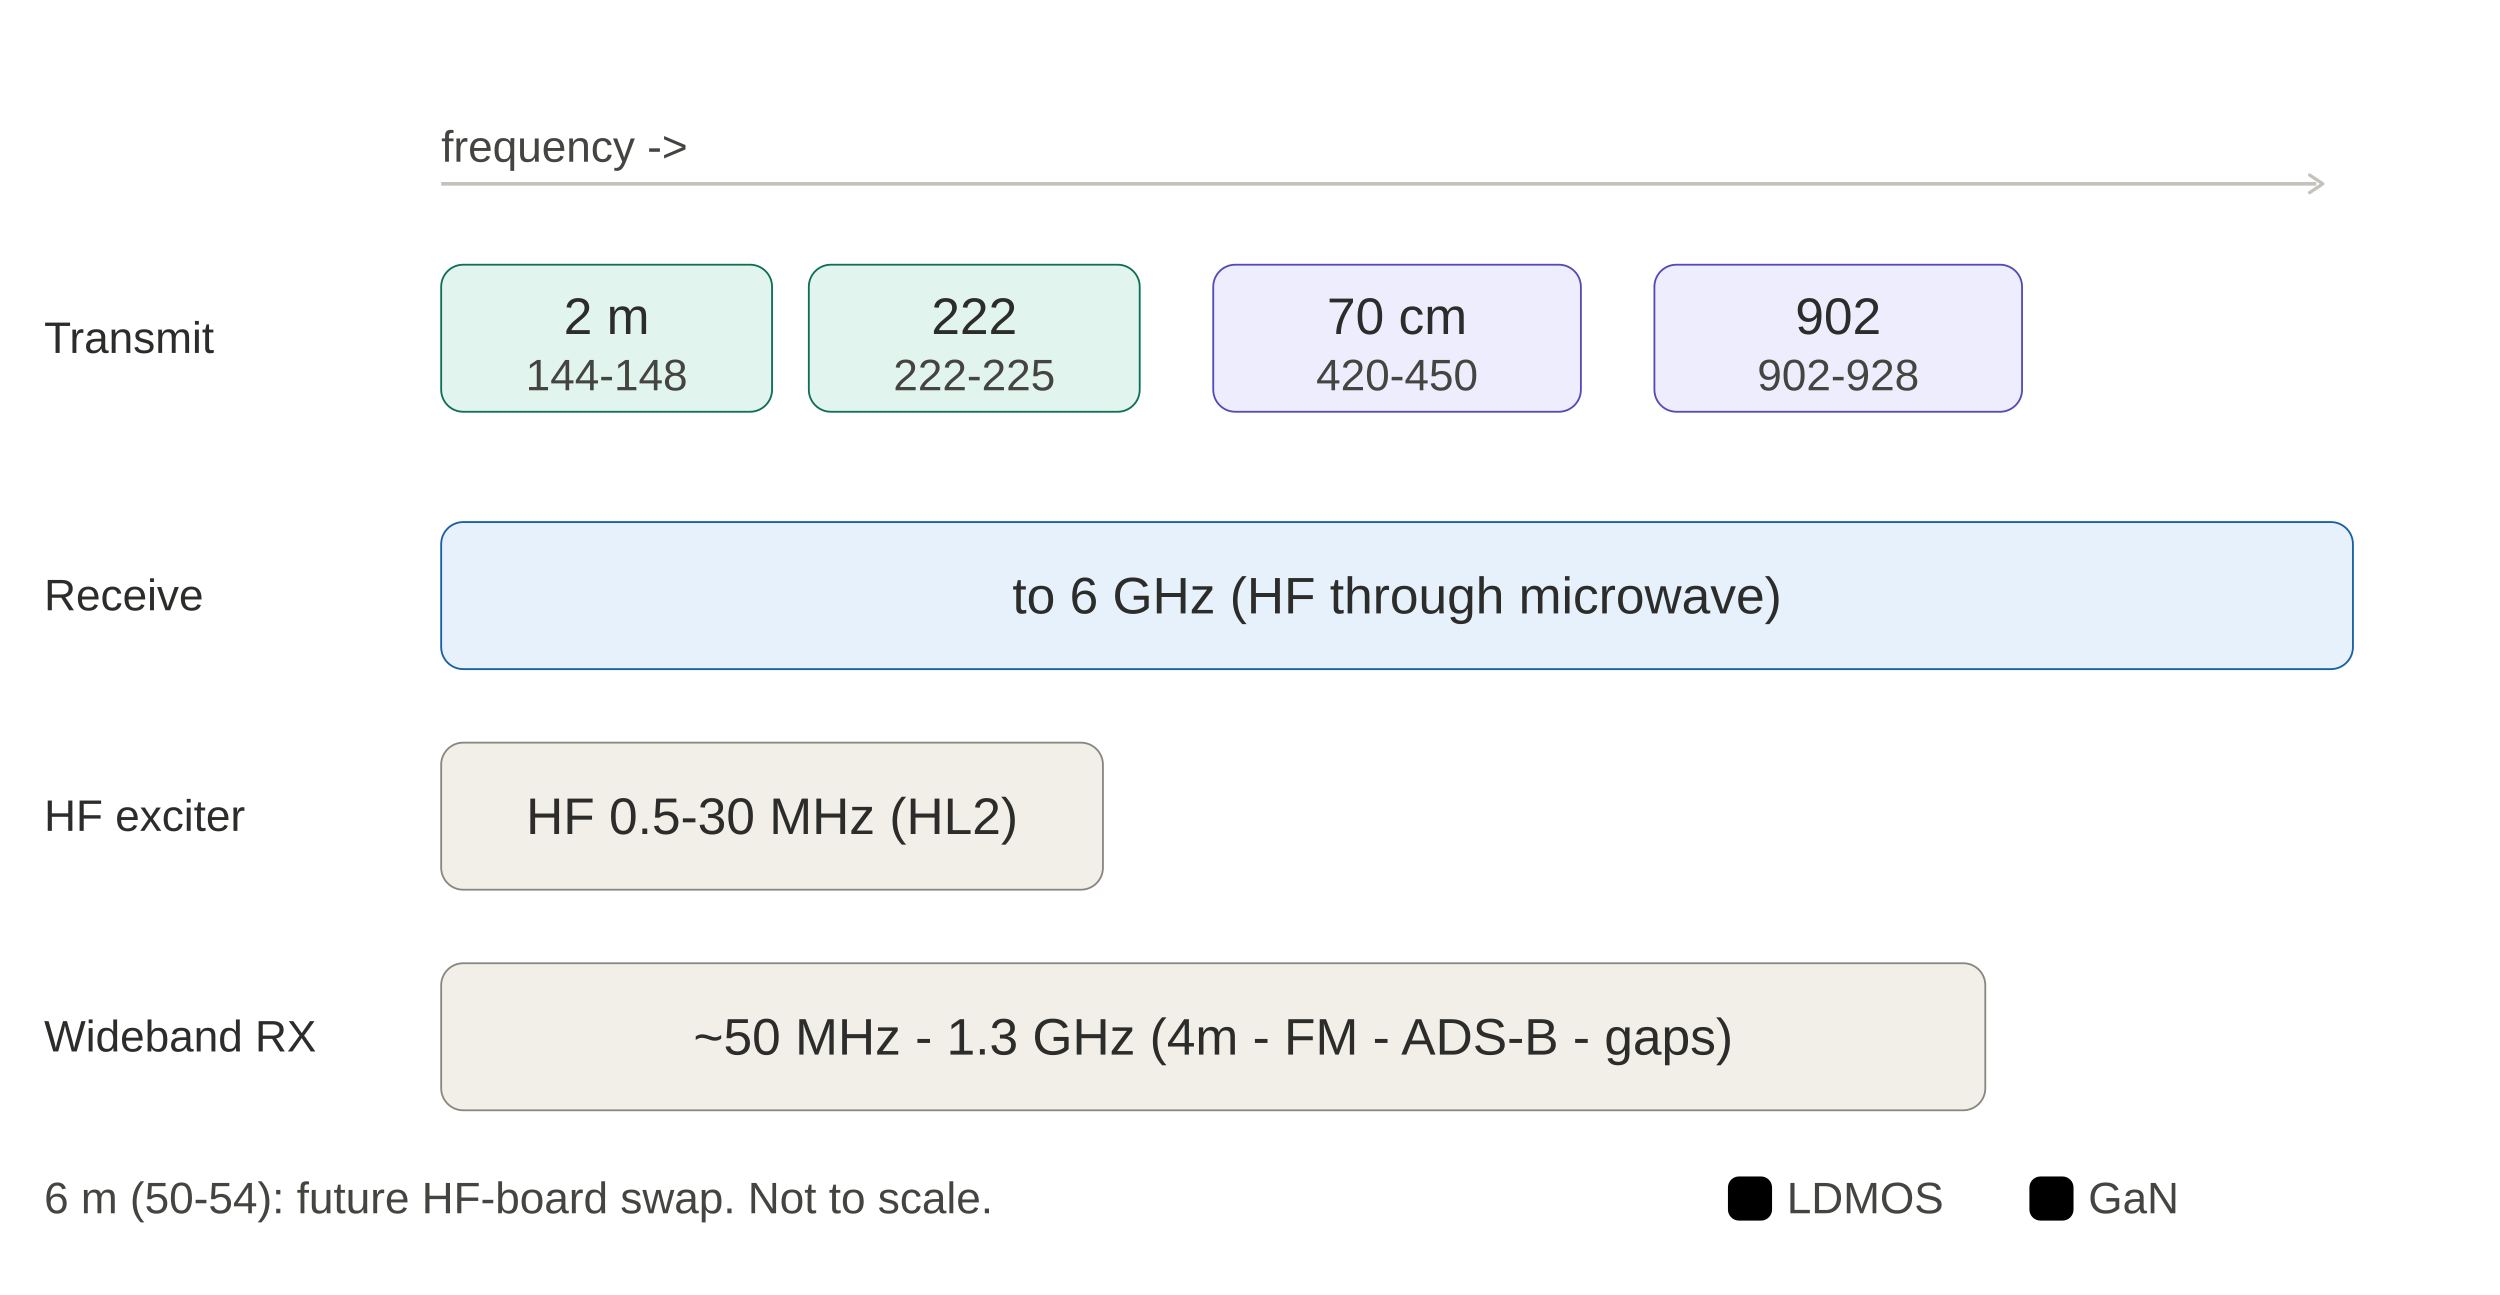
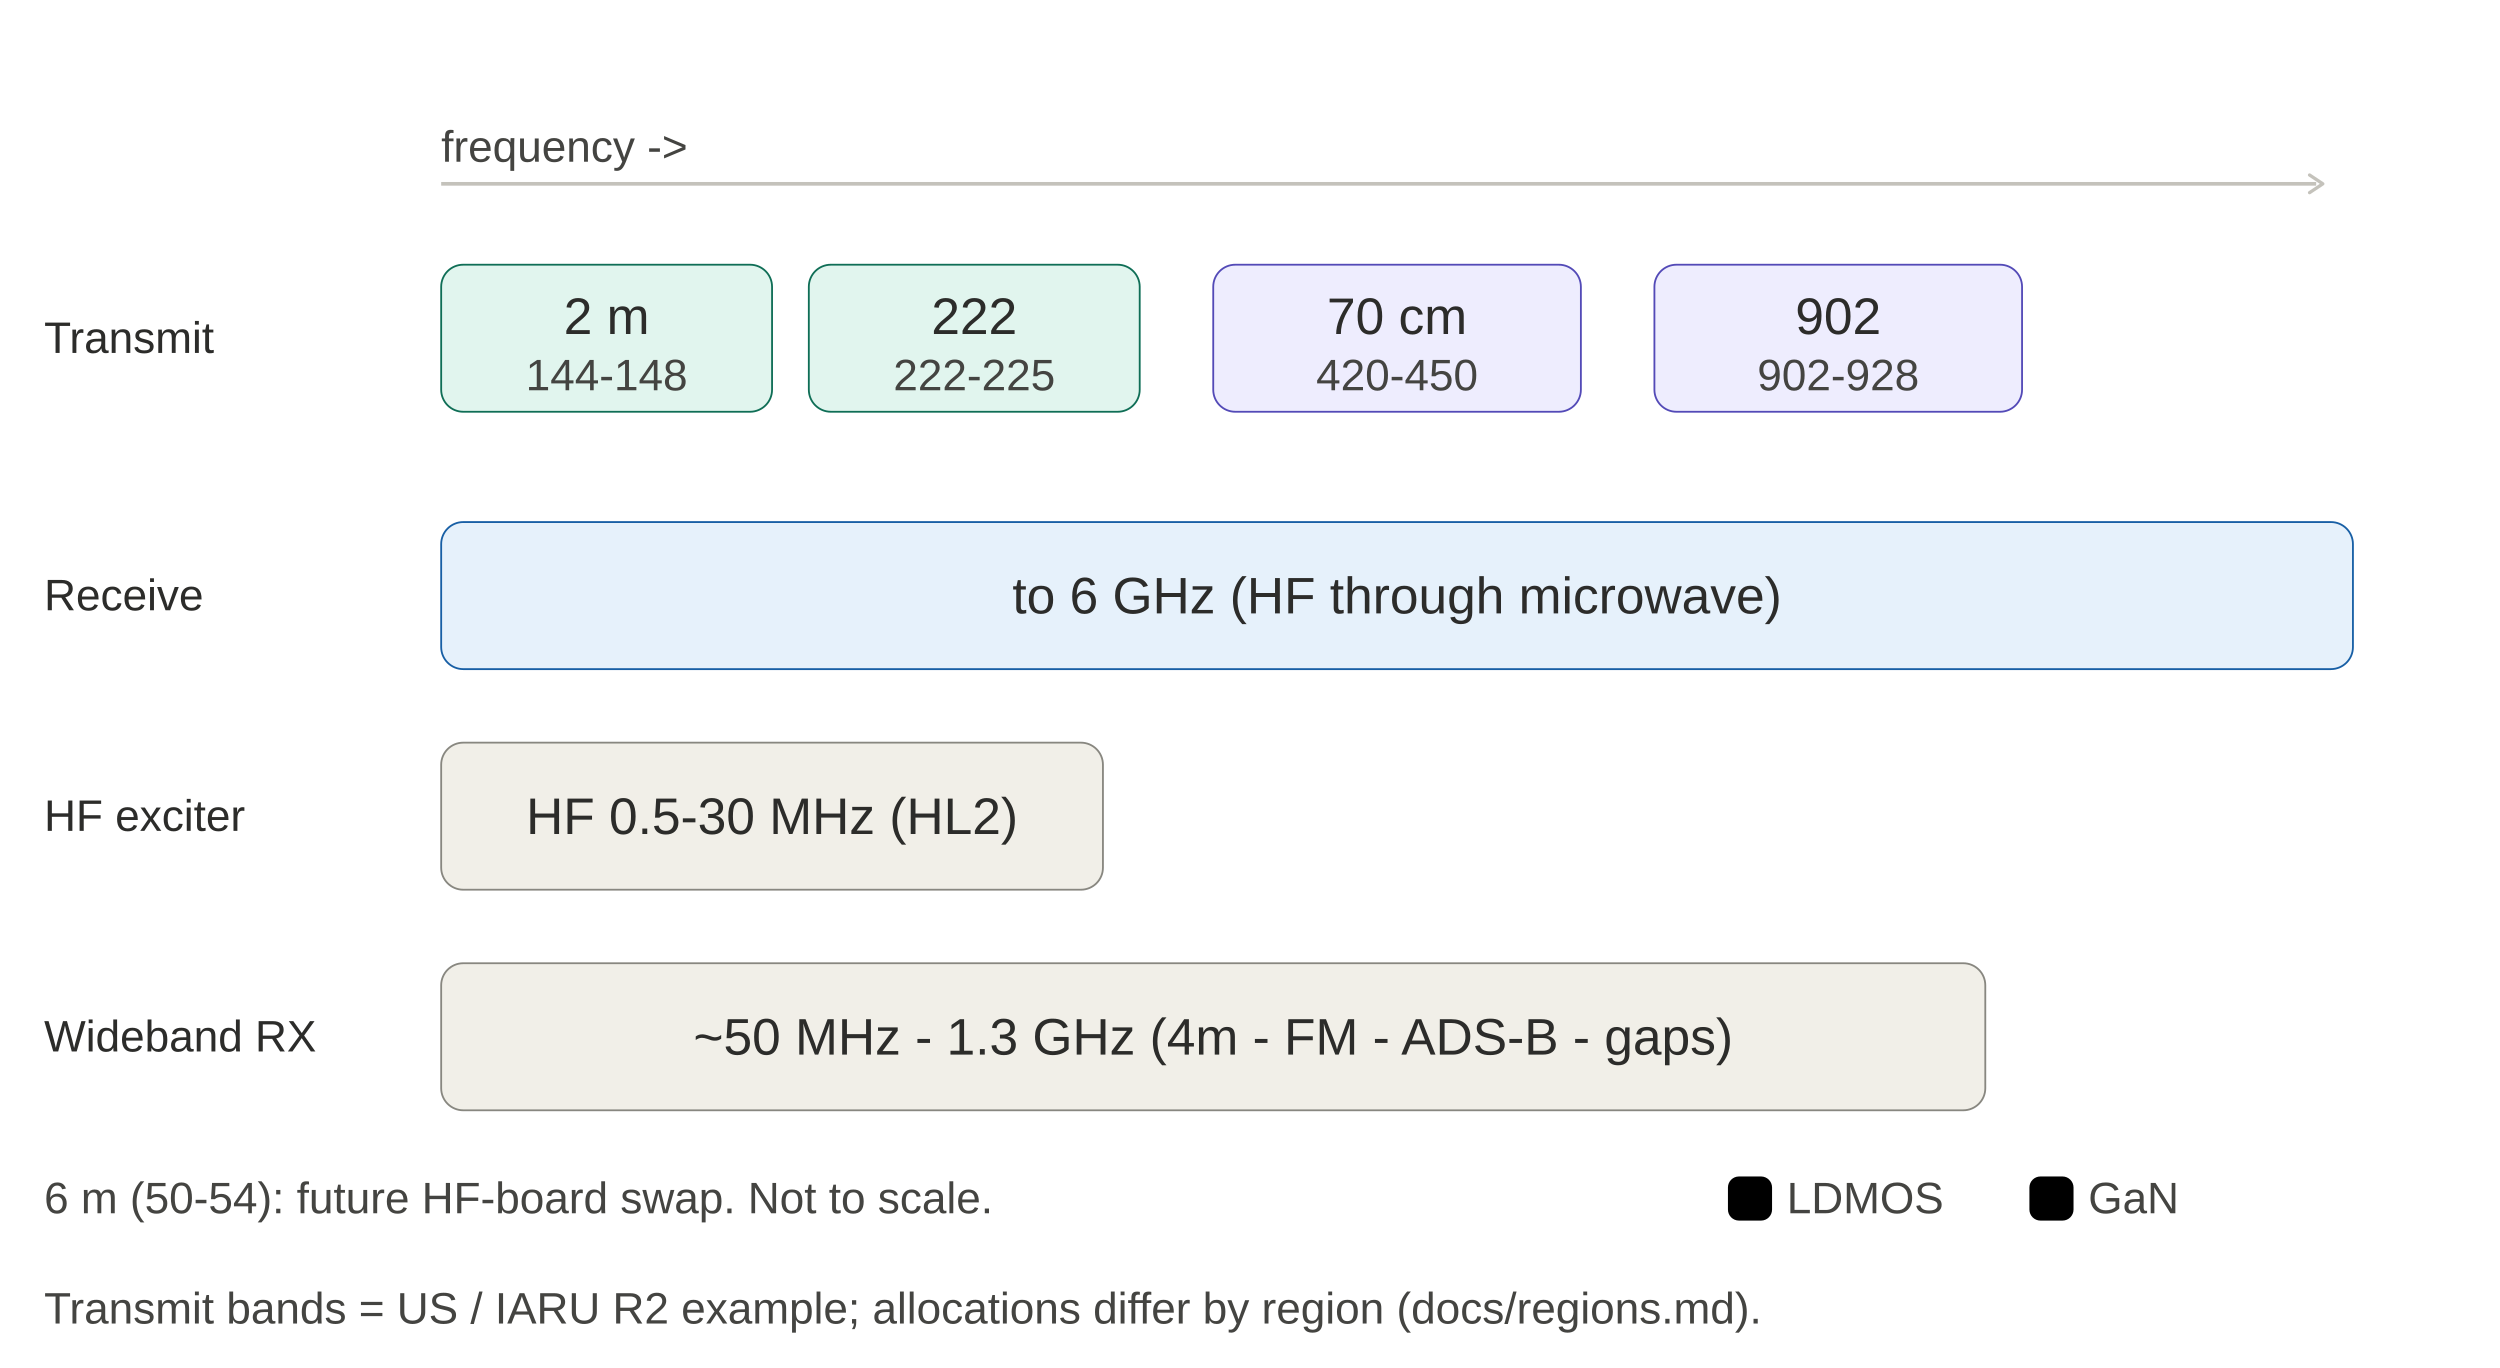
- <svg xmlns="http://www.w3.org/2000/svg" width="680" viewBox="0 0 680 352" role="img">
+ <svg xmlns="http://www.w3.org/2000/svg" width="680" viewBox="0 0 680 372" role="img">
  <style>
text{font-family:Arial,Helvetica,sans-serif}
.t{font-size:14px;fill:#2C2C2A}.ts{font-size:12px;fill:#444441}.th{font-size:14px;font-weight:500;fill:#2C2C2A}
.lbl{font-size:12px;font-weight:500;fill:#2C2C2A}
.c-blue rect{fill:#E6F1FB;stroke:#185FA5}.c-gray rect{fill:#F1EFE8;stroke:#888780}
.c-teal rect{fill:#E1F5EE;stroke:#0F6E56}.c-purple rect{fill:#EEEDFE;stroke:#534AB7}
.axis{stroke:#c4c2bb;stroke-width:1;fill:none}
</style>
  <defs>
    <marker id="ax" viewBox="0 0 10 10" refX="5" refY="5" markerWidth="6" markerHeight="6" orient="auto-start-reverse">
      <path d="M2 1L8 5L2 9" fill="none" stroke="#c4c2bb" stroke-width="1.5" stroke-linecap="round" stroke-linejoin="round" />
    </marker>
  </defs>
  <line x1="120" y1="50" x2="630" y2="50" class="axis" marker-end="url(#ax)" />
  <text class="ts" x="120" y="44">frequency -&gt;</text>
  <text class="lbl" x="12" y="96">Transmit</text>
  <g class="c-teal">
    <rect x="120" y="72" width="90" height="40" rx="6" stroke-width="0.5" />
    <text class="th" x="165" y="86" text-anchor="middle" dominant-baseline="central">2 m</text>
    <text class="ts" x="165" y="102" text-anchor="middle" dominant-baseline="central">144-148</text>
  </g>
  <g class="c-teal">
    <rect x="220" y="72" width="90" height="40" rx="6" stroke-width="0.5" />
    <text class="th" x="265" y="86" text-anchor="middle" dominant-baseline="central">222</text>
    <text class="ts" x="265" y="102" text-anchor="middle" dominant-baseline="central">222-225</text>
  </g>
  <g class="c-purple">
    <rect x="330" y="72" width="100" height="40" rx="6" stroke-width="0.5" />
    <text class="th" x="380" y="86" text-anchor="middle" dominant-baseline="central">70 cm</text>
    <text class="ts" x="380" y="102" text-anchor="middle" dominant-baseline="central">420-450</text>
  </g>
  <g class="c-purple">
    <rect x="450" y="72" width="100" height="40" rx="6" stroke-width="0.5" />
    <text class="th" x="500" y="86" text-anchor="middle" dominant-baseline="central">902</text>
    <text class="ts" x="500" y="102" text-anchor="middle" dominant-baseline="central">902-928</text>
  </g>
  <text class="lbl" x="12" y="166">Receive</text>
  <g class="c-blue">
    <rect x="120" y="142" width="520" height="40" rx="6" stroke-width="0.5" />
    <text class="th" x="380" y="162" text-anchor="middle" dominant-baseline="central">to 6 GHz (HF through microwave)</text>
  </g>
  <text class="lbl" x="12" y="226">HF exciter</text>
  <g class="c-gray">
    <rect x="120" y="202" width="180" height="40" rx="6" stroke-width="0.5" />
    <text class="th" x="210" y="222" text-anchor="middle" dominant-baseline="central">HF 0.5-30 MHz (HL2)</text>
  </g>
  <text class="lbl" x="12" y="286">Wideband RX</text>
  <g class="c-gray">
    <rect x="120" y="262" width="420" height="40" rx="6" stroke-width="0.5" />
    <text class="th" x="330" y="282" text-anchor="middle" dominant-baseline="central">~50 MHz - 1.3 GHz  (4m - FM - ADS-B - gaps)</text>
  </g>
  <text class="ts" x="12" y="330">6 m (50-54): future HF-board swap. Not to scale.</text>
  <rect class="c-teal" x="470" y="320" width="12" height="12" rx="3" stroke-width="0.5" />
  <text class="ts" x="486" y="330">LDMOS</text>
  <rect class="c-purple" x="552" y="320" width="12" height="12" rx="3" stroke-width="0.5" />
  <text class="ts" x="568" y="330">GaN</text>
+   <text class="ts" x="12" y="360">Transmit bands = US / IARU R2 example; allocations differ by region (docs/regions.md).</text>
</svg>
